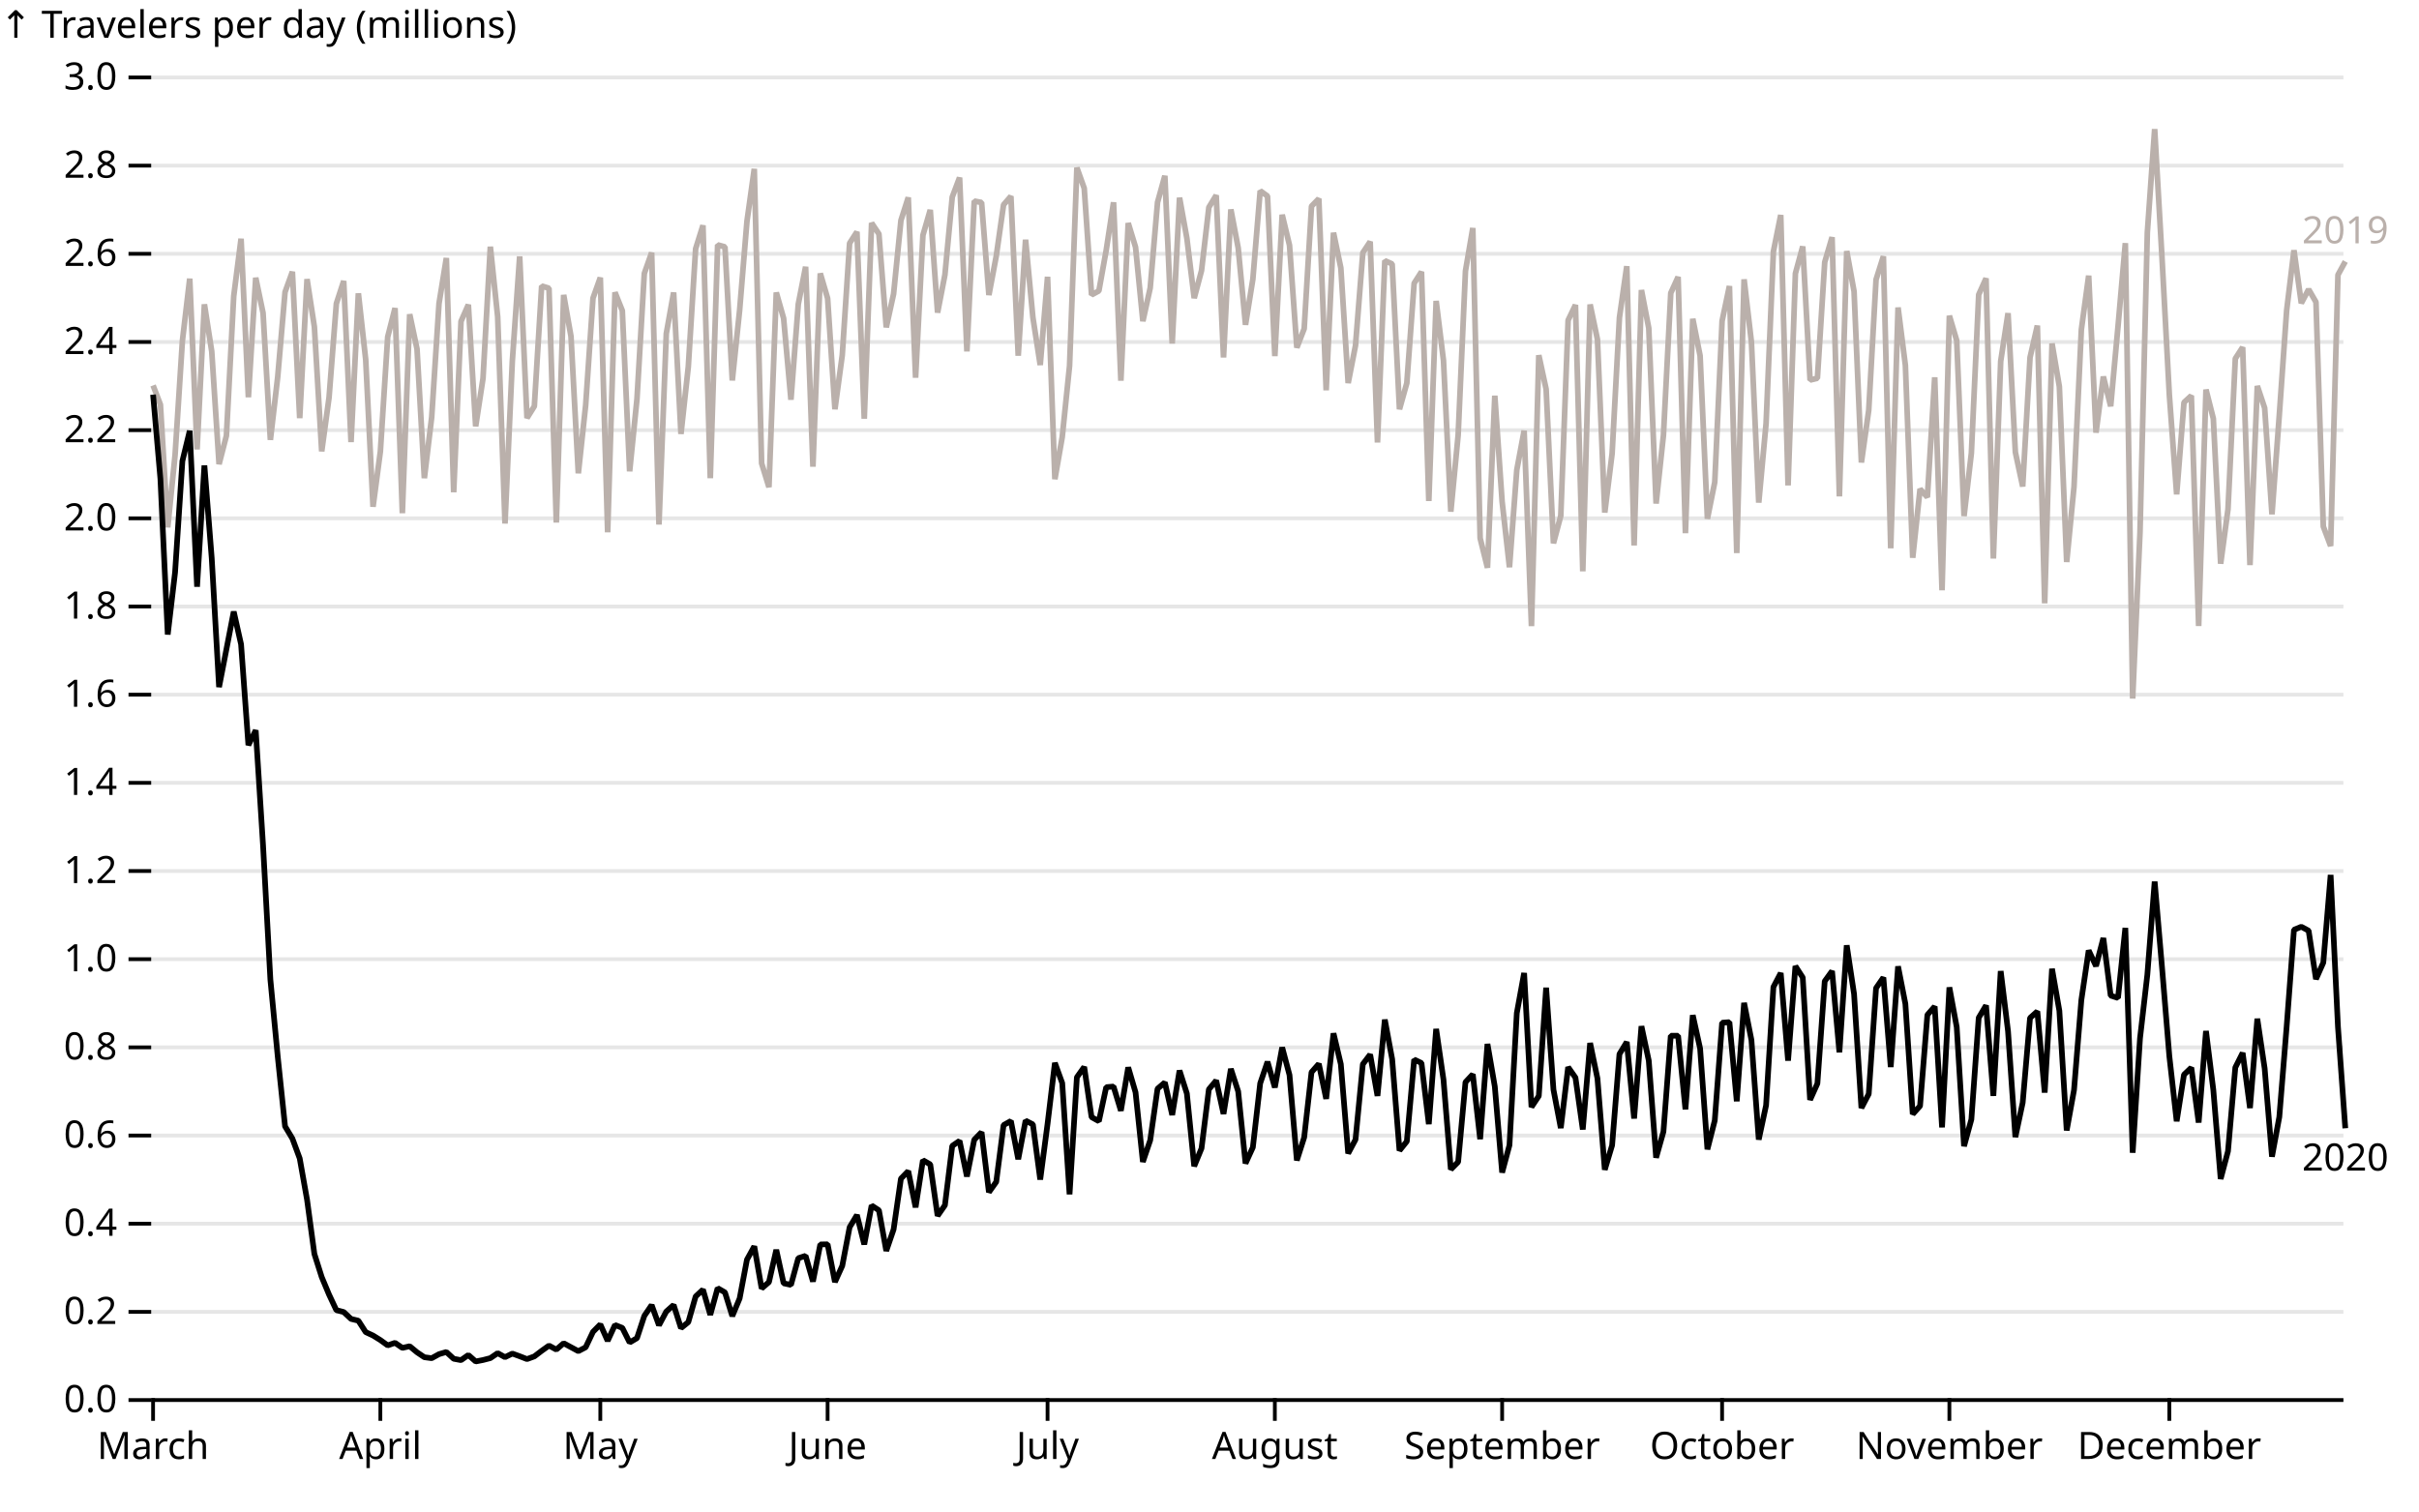
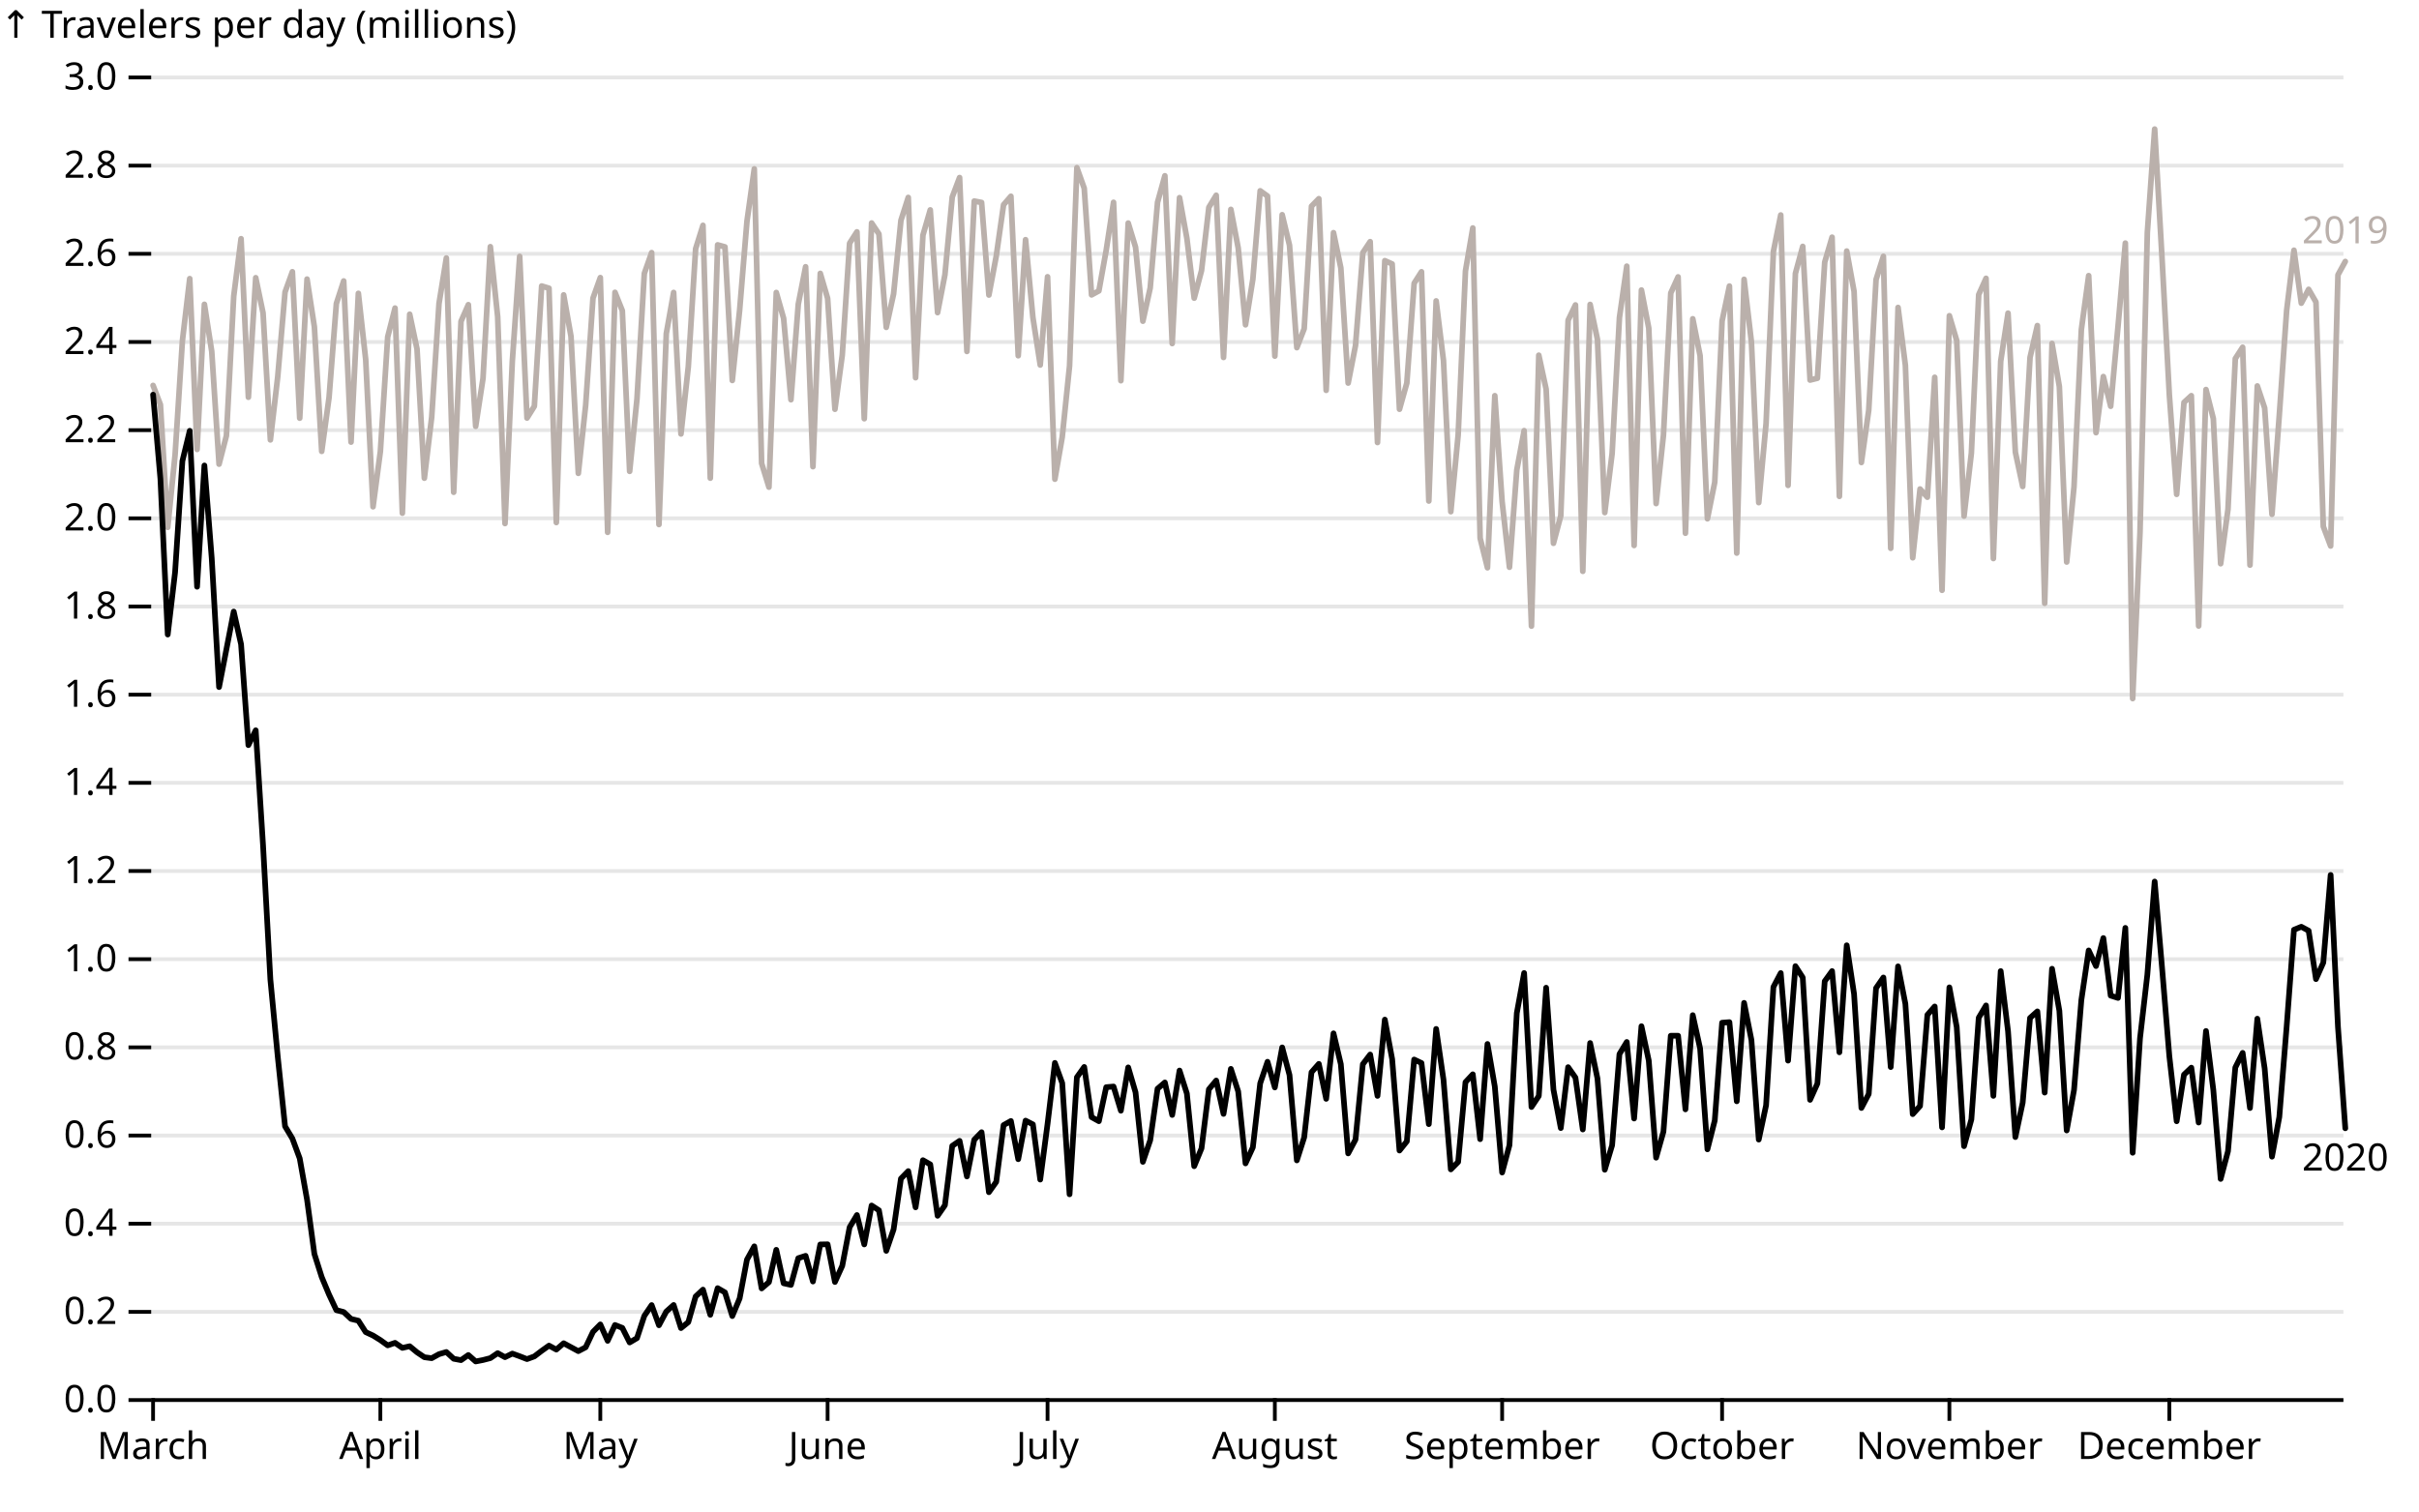
<svg xmlns="http://www.w3.org/2000/svg" class="plot" fill="currentColor" font-family="system-ui, sans-serif" font-size="10" text-anchor="middle" width="640" height="400" viewBox="0 0 640 400">
  <style>
    .plot {
      display: block;
      background: white;
      height: auto;
      height: intrinsic;
      max-width: 100%;
    }

    .plot text,
    .plot tspan {
      white-space: pre;
    }
  </style>
  <g aria-label="y-axis" aria-description="↑ Travelers per day (millions)" transform="translate(40,0)" fill="none" text-anchor="end" font-variant="tabular-nums">
    <g class="tick" opacity="1" transform="translate(0,370.5)">
      <line stroke="currentColor" x2="-6" />
      <line stroke="currentColor" x2="580" stroke-opacity="0.1" />
      <text fill="currentColor" x="-9" dy="0.32em">0.0</text>
    </g>
    <g class="tick" opacity="1" transform="translate(0,347.1667)">
      <line stroke="currentColor" x2="-6" />
      <line stroke="currentColor" x2="580" stroke-opacity="0.1" />
      <text fill="currentColor" x="-9" dy="0.32em">0.2</text>
    </g>
    <g class="tick" opacity="1" transform="translate(0,323.8333)">
      <line stroke="currentColor" x2="-6" />
      <line stroke="currentColor" x2="580" stroke-opacity="0.1" />
      <text fill="currentColor" x="-9" dy="0.32em">0.4</text>
    </g>
    <g class="tick" opacity="1" transform="translate(0,300.5)">
      <line stroke="currentColor" x2="-6" />
      <line stroke="currentColor" x2="580" stroke-opacity="0.1" />
      <text fill="currentColor" x="-9" dy="0.32em">0.6</text>
    </g>
    <g class="tick" opacity="1" transform="translate(0,277.1667)">
      <line stroke="currentColor" x2="-6" />
      <line stroke="currentColor" x2="580" stroke-opacity="0.1" />
      <text fill="currentColor" x="-9" dy="0.32em">0.8</text>
    </g>
    <g class="tick" opacity="1" transform="translate(0,253.8333)">
      <line stroke="currentColor" x2="-6" />
      <line stroke="currentColor" x2="580" stroke-opacity="0.1" />
      <text fill="currentColor" x="-9" dy="0.32em">1.0</text>
    </g>
    <g class="tick" opacity="1" transform="translate(0,230.5)">
      <line stroke="currentColor" x2="-6" />
      <line stroke="currentColor" x2="580" stroke-opacity="0.1" />
      <text fill="currentColor" x="-9" dy="0.32em">1.2</text>
    </g>
    <g class="tick" opacity="1" transform="translate(0,207.1667)">
      <line stroke="currentColor" x2="-6" />
      <line stroke="currentColor" x2="580" stroke-opacity="0.1" />
      <text fill="currentColor" x="-9" dy="0.32em">1.4</text>
    </g>
    <g class="tick" opacity="1" transform="translate(0,183.8333)">
      <line stroke="currentColor" x2="-6" />
      <line stroke="currentColor" x2="580" stroke-opacity="0.1" />
      <text fill="currentColor" x="-9" dy="0.32em">1.6</text>
    </g>
    <g class="tick" opacity="1" transform="translate(0,160.5)">
      <line stroke="currentColor" x2="-6" />
      <line stroke="currentColor" x2="580" stroke-opacity="0.1" />
      <text fill="currentColor" x="-9" dy="0.32em">1.8</text>
    </g>
    <g class="tick" opacity="1" transform="translate(0,137.1667)">
      <line stroke="currentColor" x2="-6" />
      <line stroke="currentColor" x2="580" stroke-opacity="0.1" />
      <text fill="currentColor" x="-9" dy="0.32em">2.0</text>
    </g>
    <g class="tick" opacity="1" transform="translate(0,113.8333)">
      <line stroke="currentColor" x2="-6" />
      <line stroke="currentColor" x2="580" stroke-opacity="0.1" />
      <text fill="currentColor" x="-9" dy="0.32em">2.2</text>
    </g>
    <g class="tick" opacity="1" transform="translate(0,90.5)">
      <line stroke="currentColor" x2="-6" />
      <line stroke="currentColor" x2="580" stroke-opacity="0.1" />
      <text fill="currentColor" x="-9" dy="0.32em">2.4</text>
    </g>
    <g class="tick" opacity="1" transform="translate(0,67.16667)">
      <line stroke="currentColor" x2="-6" />
      <line stroke="currentColor" x2="580" stroke-opacity="0.1" />
      <text fill="currentColor" x="-9" dy="0.32em">2.6</text>
    </g>
    <g class="tick" opacity="1" transform="translate(0,43.83333)">
      <line stroke="currentColor" x2="-6" />
      <line stroke="currentColor" x2="580" stroke-opacity="0.1" />
      <text fill="currentColor" x="-9" dy="0.32em">2.8</text>
    </g>
    <g class="tick" opacity="1" transform="translate(0,20.5)">
      <line stroke="currentColor" x2="-6" />
      <line stroke="currentColor" x2="580" stroke-opacity="0.1" />
      <text fill="currentColor" x="-9" dy="0.32em">3.0</text>
    </g>
    <text fill="currentColor" transform="translate(-40,20)" dy="-1em" text-anchor="start">↑ Travelers per day (millions)</text>
  </g>
  <g aria-label="x-axis" transform="translate(0,370)" fill="none" text-anchor="middle" font-variant="tabular-nums">
    <g class="tick" opacity="1" transform="translate(40.5,0)">
      <line stroke="currentColor" y2="6" />
      <text fill="currentColor" y="9" dy="0.71em">March</text>
    </g>
    <g class="tick" opacity="1" transform="translate(100.6338,0)">
      <line stroke="currentColor" y2="6" />
      <text fill="currentColor" y="9" dy="0.71em">April</text>
    </g>
    <g class="tick" opacity="1" transform="translate(158.8278,0)">
      <line stroke="currentColor" y2="6" />
      <text fill="currentColor" y="9" dy="0.71em">May</text>
    </g>
    <g class="tick" opacity="1" transform="translate(218.9615,0)">
      <line stroke="currentColor" y2="6" />
      <text fill="currentColor" y="9" dy="0.71em">June</text>
    </g>
    <g class="tick" opacity="1" transform="translate(277.1555,0)">
      <line stroke="currentColor" y2="6" />
      <text fill="currentColor" y="9" dy="0.71em">July</text>
    </g>
    <g class="tick" opacity="1" transform="translate(337.2893,0)">
      <line stroke="currentColor" y2="6" />
      <text fill="currentColor" y="9" dy="0.71em">August</text>
    </g>
    <g class="tick" opacity="1" transform="translate(397.4231,0)">
      <line stroke="currentColor" y2="6" />
      <text fill="currentColor" y="9" dy="0.71em">September</text>
    </g>
    <g class="tick" opacity="1" transform="translate(455.6171,0)">
      <line stroke="currentColor" y2="6" />
      <text fill="currentColor" y="9" dy="0.71em">October</text>
    </g>
    <g class="tick" opacity="1" transform="translate(515.7508,0)">
      <line stroke="currentColor" y2="6" />
      <text fill="currentColor" y="9" dy="0.71em">November</text>
    </g>
    <g class="tick" opacity="1" transform="translate(573.9448,0)">
      <line stroke="currentColor" y2="6" />
      <text fill="currentColor" y="9" dy="0.71em">December</text>
    </g>
  </g>
  <g aria-label="rule" stroke="currentColor" transform="translate(0,0.5)">
    <line x1="40" x2="620" y1="370" y2="370" />
  </g>
-   <g aria-label="line" fill="none" stroke="#bab0ab" stroke-width="1.5" stroke-miterlimit="1" transform="translate(0.5,0.5)">
+   <g aria-label="line" fill="none" stroke="#bab0ab" stroke-width="1.5" stroke-linejoin="round" stroke-linecap="round" transform="translate(0.5,0.5)">
    <path d="M620,68.699L618.06,72.244L616.12,143.989L614.181,138.833L612.241,79.441L610.301,76.07L608.361,79.735L606.421,65.723L604.482,81.669L602.542,109.323L600.602,135.604L598.662,107.455L596.722,101.638L594.783,149.048L592.843,91.397L590.903,94.397L588.963,134.276L587.023,148.677L585.084,110.266L583.144,102.591L581.204,165.157L579.264,104.209L577.324,105.998L575.385,130.322L573.445,103.953L571.505,67.662L569.565,33.66L567.625,61.035L565.686,140.384L563.746,184.365L561.806,63.837L559.866,85.897L557.926,107.011L555.987,99.153L554.047,113.999L552.107,72.446L550.167,86.722L548.227,128.31L546.288,148.229L544.348,101.8L542.408,90.387L540.468,159.156L538.528,85.659L536.589,94.093L534.649,128.243L532.709,119.166L530.769,82.371L528.829,95.093L526.89,147.306L524.95,73.159L523.01,77.474L521.07,119.414L519.13,136.072L517.191,89.615L515.251,83.055L513.311,155.709L511.371,99.344L509.431,131.077L507.492,128.906L505.552,147.108L503.612,96.181L501.672,80.867L499.732,144.603L497.793,67.327L495.853,73.482L493.913,108.06L491.973,121.892L490.033,76.621L488.094,65.936L486.154,130.85L484.214,62.272L482.274,68.883L480.334,99.594L478.395,100.076L476.455,64.71L474.515,71.878L472.575,127.95L470.635,56.396L468.696,66.049L466.756,111.556L464.816,132.51L462.876,89.982L460.936,73.42L458.997,145.862L457.057,75.203L455.117,84.437L453.177,127.079L451.237,136.786L449.298,93.638L447.358,83.864L445.418,140.606L443.478,72.779L441.538,77.059L439.599,114.706L437.659,132.759L435.719,86.338L433.779,76.254L431.839,143.853L429.9,69.942L427.96,83.535L426.02,119.533L424.08,135.144L422.14,89.32L420.201,80.068L418.261,150.687L416.321,80.197L414.381,84.248L412.441,135.982L410.502,143.272L408.562,102.485L406.622,93.5L404.682,165.191L402.742,113.47L400.803,123.85L398.863,149.612L396.923,132.262L394.983,104.215L393.043,149.751L391.104,141.928L389.164,59.835L387.224,71.204L385.284,114.653L383.344,134.906L381.405,94.899L379.465,79.131L377.525,132.089L375.585,71.422L373.645,74.462L371.706,100.869L369.766,107.798L367.826,69.354L365.886,68.482L363.946,116.604L362.007,63.451L360.067,66.381L358.127,90.944L356.187,100.87L354.247,70.402L352.308,61.079L350.368,102.794L348.428,52.083L346.488,54.068L344.548,86.489L342.609,91.503L340.669,64.403L338.729,56.325L336.789,93.737L334.849,51.391L332.91,49.997L330.97,73.391L329.03,85.454L327.09,65.11L325.151,54.916L323.211,94.092L321.271,51.177L319.331,54.37L317.391,71.11L315.452,78.396L313.512,62.547L311.572,51.809L309.632,90.413L307.692,46.021L305.753,53.037L303.813,75.701L301.873,84.496L299.933,64.903L297.993,58.533L296.054,100.246L294.114,53.039L292.174,65.709L290.234,76.478L288.294,77.533L286.355,49.316L284.415,43.874L282.475,96.318L280.535,115.17L278.595,126.311L276.656,72.746L274.716,96.094L272.776,83.521L270.836,62.93L268.896,93.635L266.957,51.44L265.017,53.691L263.077,67.29L261.137,77.574L259.197,53.083L257.258,52.708L255.318,92.501L253.378,46.495L251.438,51.642L249.498,72.221L247.559,82.233L245.619,55.049L243.679,61.757L241.739,99.456L239.799,51.75L237.86,57.837L235.92,77.277L233.98,86.128L232.04,61.419L230.1,58.516L228.161,110.306L226.221,60.856L224.281,63.873L222.341,93.482L220.401,107.801L218.462,78.45L216.522,71.849L214.582,122.996L212.642,70.095L210.702,79.993L208.763,105.279L206.823,83.741L204.883,76.906L202.943,128.416L201.003,122.104L199.064,44.188L197.124,58.076L195.184,81.586L193.244,100.182L191.304,64.836L189.365,64.301L187.425,126.036L185.485,59.136L183.545,65.346L181.605,96.571L179.666,114.338L177.726,76.897L175.786,87.77L173.846,138.307L171.906,66.36L169.967,71.877L168.027,105.089L166.087,124.23L164.147,81.72L162.207,76.864L160.268,140.368L158.328,72.963L156.388,78.396L154.448,106.748L152.508,124.759L150.569,88.51L148.629,77.539L146.689,137.779L144.749,75.779L142.809,75.188L140.87,107.009L138.93,110.128L136.99,67.347L135.05,95.04L133.11,138.043L131.171,83.334L129.231,64.782L127.291,99.639L125.351,112.32L123.411,80.132L121.472,84.54L119.532,129.767L117.592,67.775L115.652,79.804L113.712,109.918L111.773,126.043L109.833,91.856L107.893,82.658L105.953,135.3L104.013,81.03L102.074,88.658L100.134,118.977L98.194,133.603L96.254,94.66L94.314,77.132L92.375,116.493L90.435,73.855L88.495,79.831L86.555,104.722L84.615,118.943L82.676,85.99L80.736,73.358L78.796,110.162L76.856,71.414L74.916,76.79L72.977,99.23L71.037,115.908L69.097,82.334L67.157,72.997L65.217,104.623L63.278,62.675L61.338,77.876L59.398,114.815L57.458,122.329L55.518,92.488L53.579,80.033L51.639,118.436L49.699,73.236L47.759,89.686L45.819,119.911L43.88,139.052L41.94,106.576L40,101.499" />
  </g>
-   <g aria-label="line" fill="none" stroke="currentColor" stroke-width="1.5" stroke-miterlimit="1" transform="translate(0.5,0.5)">
+   <g aria-label="line" fill="none" stroke="currentColor" stroke-width="1.5" stroke-linejoin="round" stroke-linecap="round" transform="translate(0.5,0.5)">
    <path d="M620,298.079L618.06,271.239L616.12,231.036L614.181,254.247L612.241,258.609L610.301,245.794L608.361,244.751L606.421,245.546L604.482,271.191L602.542,295.104L600.602,305.597L598.662,282.214L596.722,269.082L594.783,292.722L592.843,278.126L590.903,281.998L588.963,304.157L587.023,311.49L585.084,287.92L583.144,272.334L581.204,296.566L579.264,282.039L577.324,283.894L575.385,296.225L573.445,278.967L571.505,255.444L569.565,232.789L567.625,257.46L565.686,274.287L563.746,304.561L561.806,245.054L559.866,263.589L557.926,262.975L555.987,247.741L554.047,255.157L552.107,251.019L550.167,264.145L548.227,287.968L546.288,298.659L544.348,266.965L542.408,255.865L540.468,288.641L538.528,267.149L536.589,268.887L534.649,291.293L532.709,300.411L530.769,272.397L528.829,256.481L526.89,289.506L524.95,265.573L523.01,268.838L521.07,295.738L519.13,302.82L517.191,271.284L515.251,260.789L513.311,297.844L511.371,265.85L509.431,268.076L507.492,292.188L505.552,294.34L503.612,265.148L501.672,255.23L499.732,281.883L497.793,258.182L495.853,260.988L493.913,289.016L491.973,292.71L490.033,262.546L488.094,249.658L486.154,277.98L484.214,256.478L482.274,259.164L480.334,286.24L478.395,290.562L476.455,258.182L474.515,255.173L472.575,280.182L470.635,257.003L468.696,260.693L466.756,292.006L464.816,301.077L462.876,274.702L460.936,264.894L458.997,290.94L457.057,269.995L455.117,270.144L453.177,296.028L451.237,303.653L449.298,276.935L447.358,268.146L445.418,293.076L443.478,273.595L441.538,273.596L439.599,298.982L437.659,305.864L435.719,280.174L433.779,271.07L431.839,295.5L429.9,275.242L427.96,278.446L426.02,302.585L424.08,309.055L422.14,284.885L420.201,275.518L418.261,298.401L416.321,284.675L414.381,281.911L412.441,298.026L410.502,287.858L408.562,260.881L406.622,289.543L404.682,292.459L402.742,256.988L400.803,267.602L398.863,302.551L396.923,309.792L394.983,287.029L393.043,275.769L391.104,300.964L389.164,283.798L387.224,285.876L385.284,306.995L383.344,308.962L381.405,285.208L379.465,271.789L377.525,296.987L375.585,280.812L373.645,279.889L371.706,301.55L369.766,303.973L367.826,279.779L365.886,269.323L363.946,289.512L362.007,278.563L360.067,281.121L358.127,301.079L356.187,304.734L354.247,281.116L352.308,272.958L350.368,290.292L348.428,281.036L346.488,283.247L344.548,300.497L342.609,306.58L340.669,283.989L338.729,276.683L336.789,287.279L334.849,280.479L332.91,286.197L330.97,303.127L329.03,307.378L327.09,288.328L325.151,282.359L323.211,294.28L321.271,285.443L319.331,287.772L317.391,303.389L315.452,308.118L313.512,288.878L311.572,282.801L309.632,294.557L307.692,285.956L305.753,287.614L303.813,301.25L301.873,306.969L299.933,288.568L297.993,281.97L296.054,293.434L294.114,287.036L292.174,287.207L290.234,296.209L288.294,295.128L286.355,281.852L284.415,284.586L282.475,315.555L280.535,286.118L278.595,280.778L276.656,296.906L274.716,311.66L272.776,297.056L270.836,296.055L268.896,306.264L266.957,296.152L265.017,297.244L263.077,312.27L261.137,315.001L259.197,299.12L257.258,301.113L255.318,310.835L253.378,301.411L251.438,302.74L249.498,318.453L247.559,321.242L245.619,307.638L243.679,306.528L241.739,319.003L239.799,309.415L237.86,311.409L235.92,324.854L233.98,330.522L232.04,319.785L230.1,318.52L228.161,328.815L226.221,321.038L224.281,324.28L222.341,334.482L220.401,338.763L218.462,328.786L216.522,328.823L214.582,338.632L212.642,331.834L210.702,332.459L208.763,339.53L206.823,339.102L204.883,330.244L202.943,338.797L201.003,340.461L199.064,329.321L197.124,332.848L195.184,343.124L193.244,347.778L191.304,341.513L189.365,340.389L187.425,347.444L185.485,340.779L183.545,342.592L181.605,349.389L179.666,350.959L177.726,344.841L175.786,346.572L173.846,350.216L171.906,344.865L169.967,347.733L168.027,353.619L166.087,354.763L164.147,350.903L162.207,350.137L160.268,354.336L158.328,349.984L156.388,351.952L154.448,356.043L152.508,357.06L150.569,356.017L148.629,354.965L146.689,356.646L144.749,355.596L142.809,356.977L140.87,358.454L138.93,359.166L136.99,358.41L135.05,357.705L133.11,358.656L131.171,357.588L129.231,358.907L127.291,359.409L125.351,359.788L123.411,358.079L121.472,359.44L119.532,359.075L117.592,357.286L115.652,357.856L113.712,358.925L111.773,358.668L109.833,357.364L107.893,355.763L105.953,356.198L104.013,354.861L102.074,355.531L100.134,354.131L98.194,352.926L96.254,352.024L94.314,349L92.375,348.53L90.435,346.708L88.495,346.217L86.555,342.089L84.615,337.448L82.676,331.333L80.736,316.973L78.796,306.051L76.856,300.797L74.916,297.564L72.977,279.043L71.037,258.735L69.097,223.254L67.157,192.761L65.217,196.685L63.278,169.99L61.338,161.347L59.398,171.353L57.458,181.324L55.518,147.241L53.579,122.682L51.639,154.772L49.699,113.506L47.759,121.498L45.819,150.97L43.88,167.421L41.94,126.209L40,103.939" />
  </g>
  <g aria-label="text" fill="#bab0ab" transform="translate(0.5,-7.5)">
    <text y="0.32em" transform="translate(620,68.699)">2019</text>
  </g>
  <g aria-label="text" transform="translate(0.5,8.5)">
    <text y="0.32em" transform="translate(620,298.0786)">2020</text>
  </g>
</svg>
